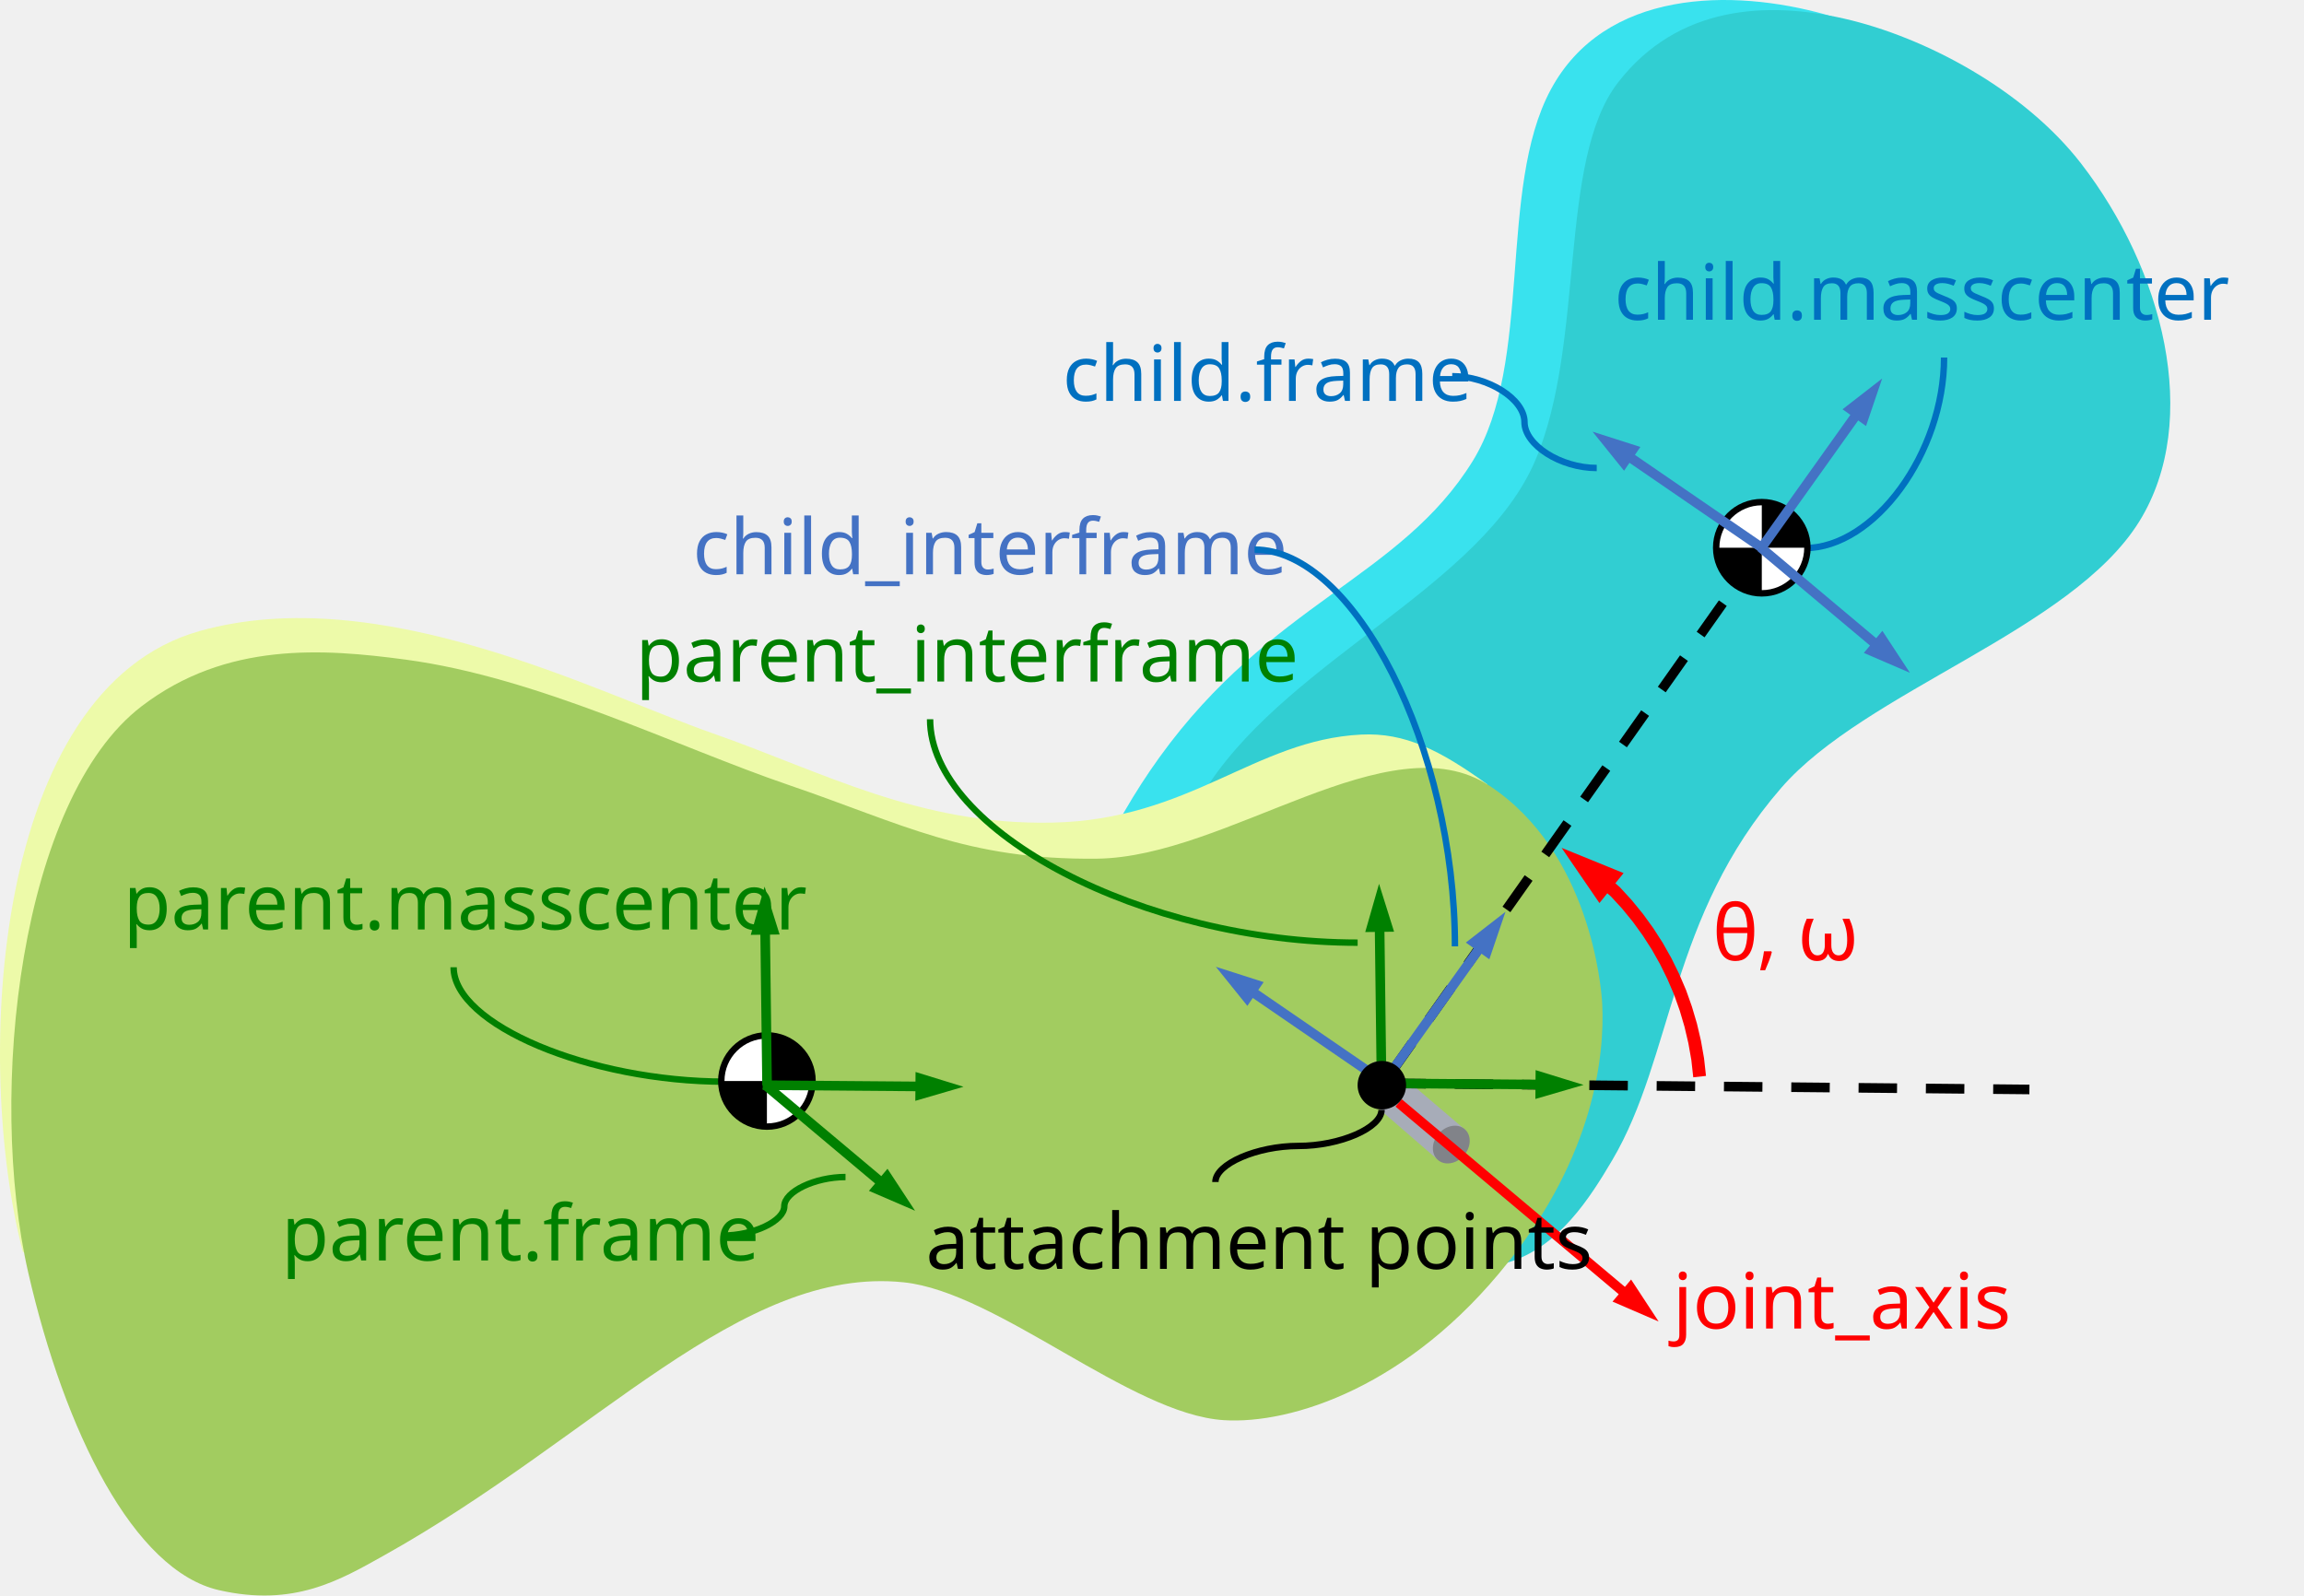
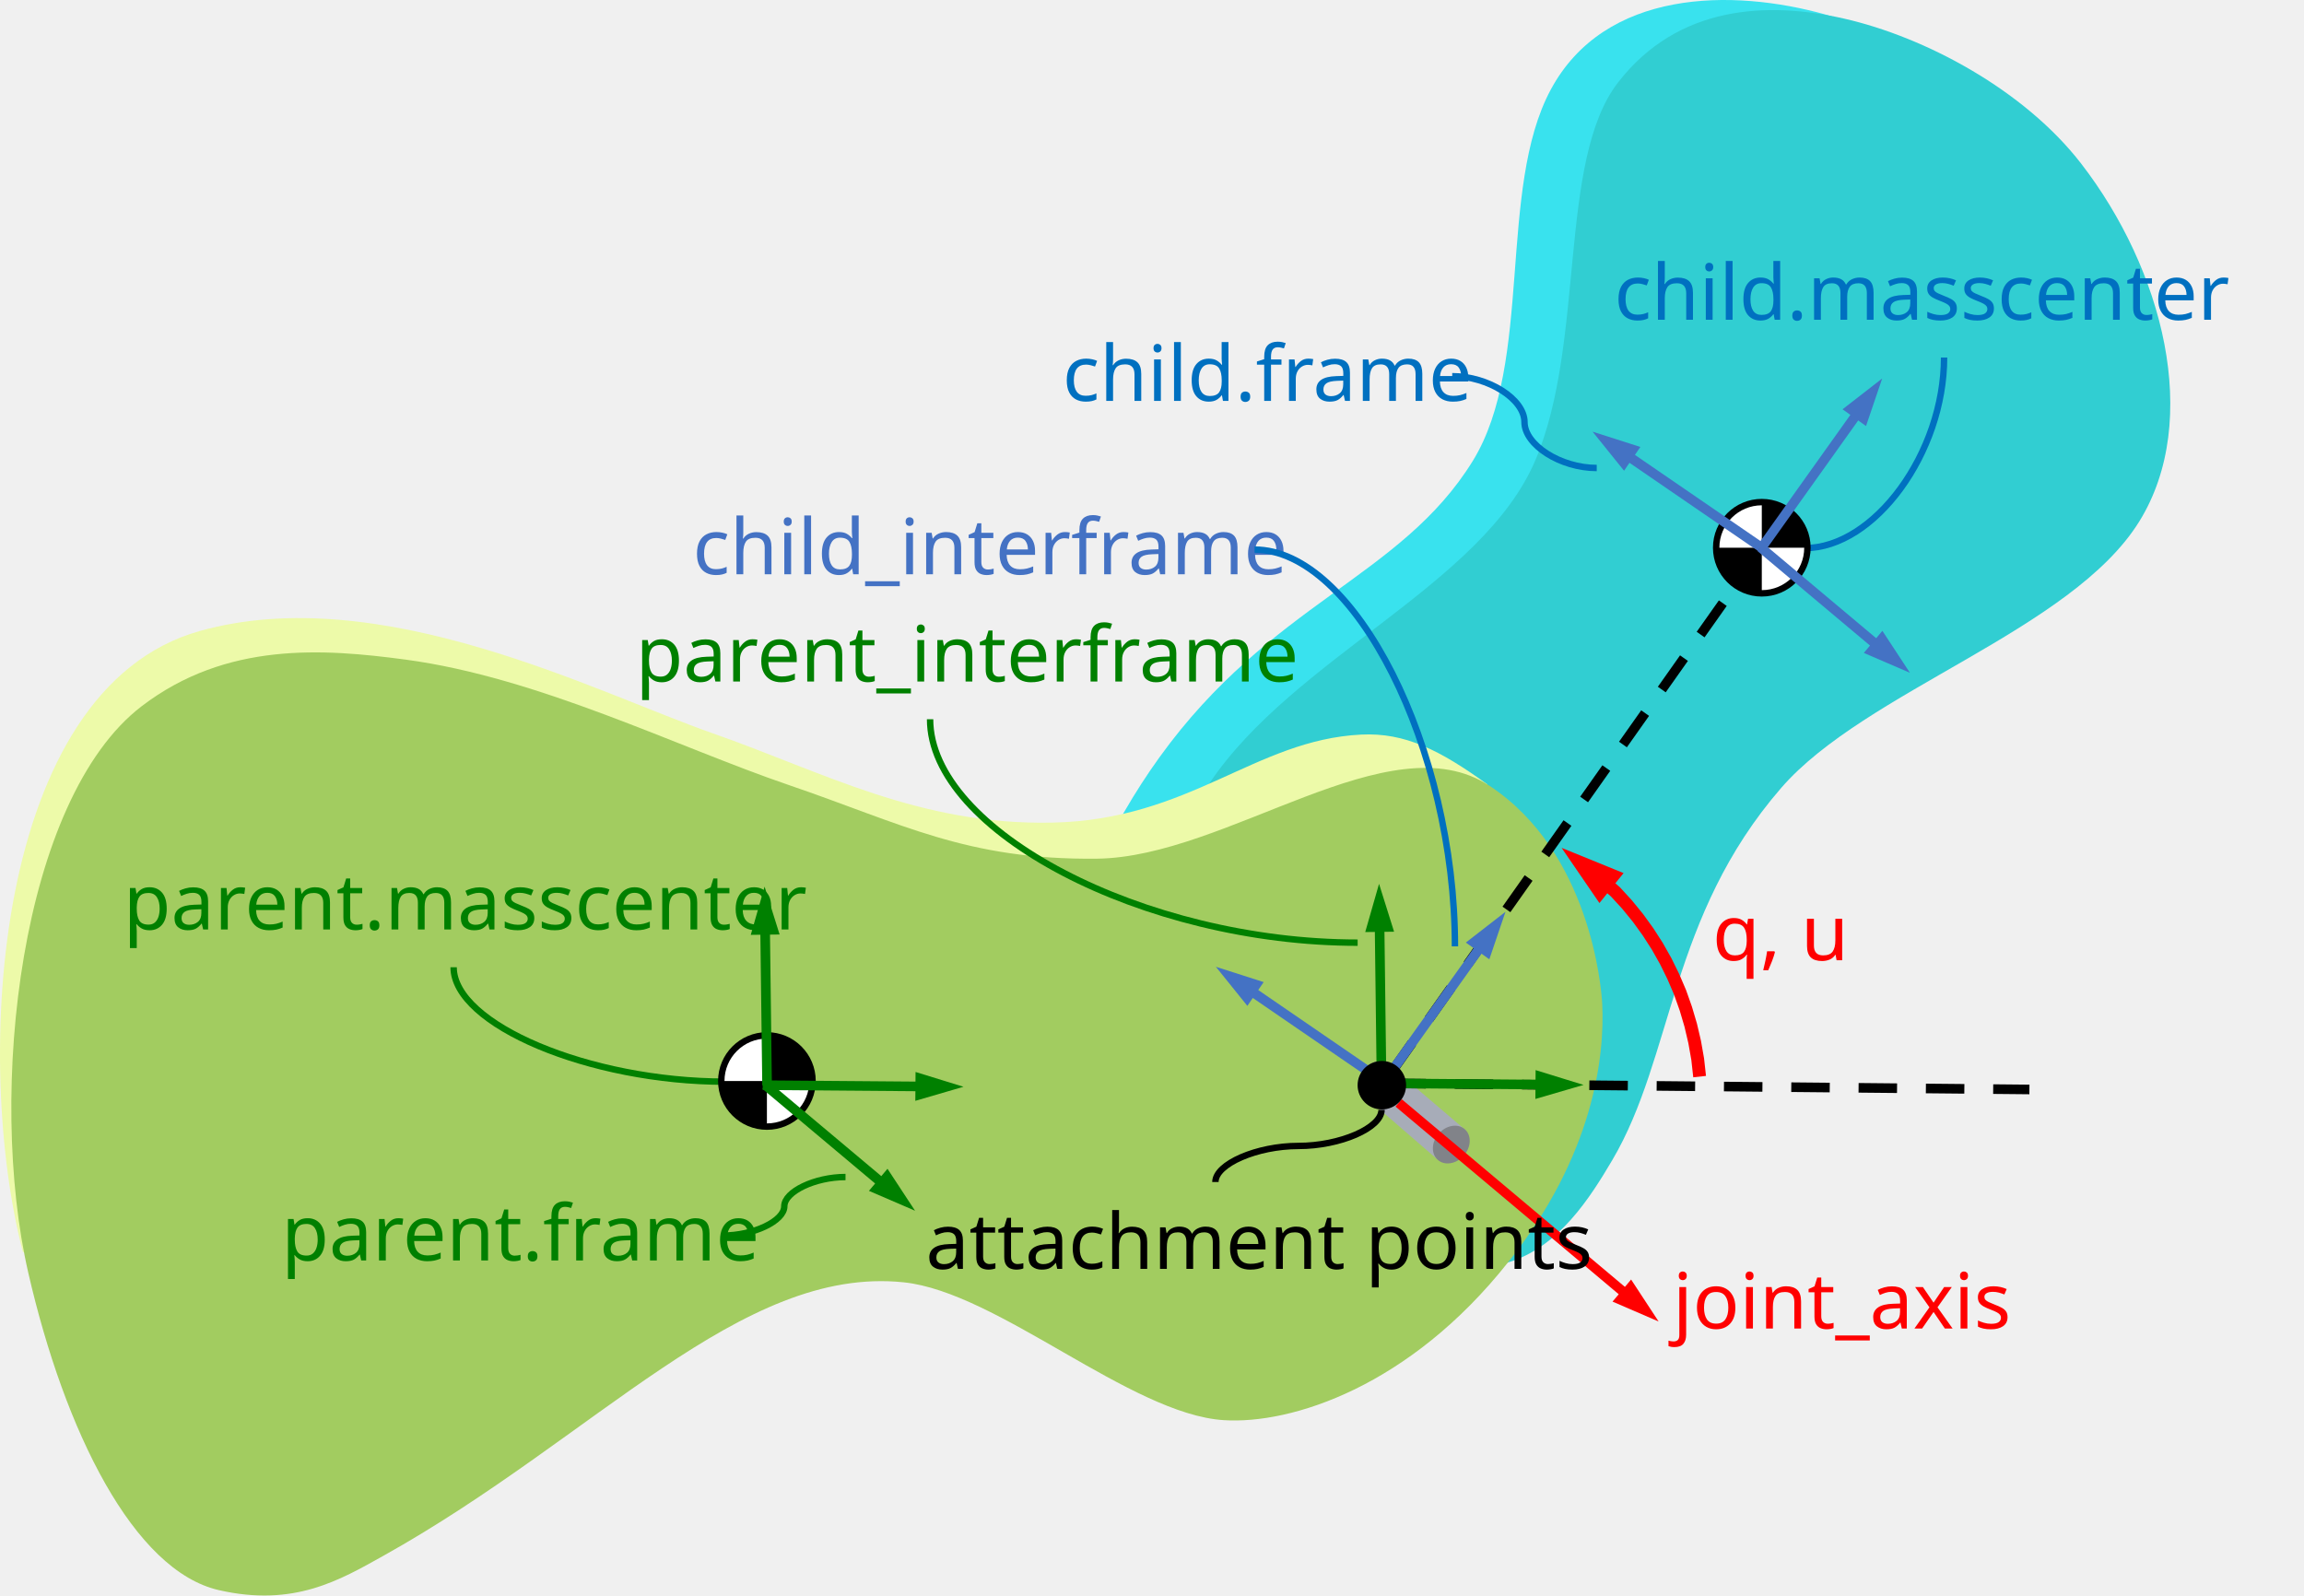
<svg xmlns="http://www.w3.org/2000/svg" width="2471" height="1711" xml:space="preserve" overflow="hidden">
  <defs>
    <clipPath id="clip0">
      <rect x="1423" y="546" width="2471" height="1711" />
    </clipPath>
    <clipPath id="clip1">
      <rect x="1423" y="545" width="2328" height="1713" />
    </clipPath>
    <clipPath id="clip2">
      <rect x="1423" y="545" width="2328" height="1713" />
    </clipPath>
    <clipPath id="clip3">
      <rect x="1423" y="545" width="2328" height="1713" />
    </clipPath>
  </defs>
  <g clip-path="url(#clip0)" transform="translate(-1423 -546)">
    <g clip-path="url(#clip1)">
      <g clip-path="url(#clip2)">
        <g clip-path="url(#clip3)">
          <path d="M1734 1511.82C1746.42 1490.28 1759.17 1470.67 1772.14 1452.69 1892.09 1286.47 2030.84 1260.22 2108.18 1134.84 2173.38 1029.17 2134.41 843.524 2191.77 736.742 2249.77 628.745 2386.41 627.911 2487.05 656.266 2852.74 759.294 1645.44 1662.23 1734 1511.82Z" fill="#39E2EE" transform="matrix(1 0 0 1.00019 894.344 -94.6499)" />
          <path d="M2145.97 1994.38C2200.58 1978.09 2234.23 1924.55 2257.73 1884.77 2323.61 1773.27 2319.1 1623.72 2438.93 1485.53 2529.32 1381.29 2750.64 1316.87 2823.14 1199.5 2890.33 1090.7 2848.17 929.099 2760.56 815.855 2699.81 737.337 2594.19 680.488 2506.47 660.497 2424.58 641.835 2328.33 645.876 2263.98 728.966 2199 812.878 2229.32 1006.67 2175.4 1133.88 2118.56 1267.99 1916.4 1345.22 1825.63 1480.73 1713.33 1648.38 1952.6 2052.04 2145.97 1994.38Z" fill="#31CED2" transform="matrix(1 0 0 1.00019 894.344 -94.6499)" />
          <path d="M553.211 1983.26C499.972 1778.9 520.66 1379.57 742.92 1317.22 936.849 1262.81 1168.53 1383.37 1293.06 1426.95 1411.56 1468.42 1513.94 1525.71 1657.35 1522.72 1805.47 1519.63 1874.35 1434.04 1988.41 1428.31 2035.64 1425.94 2073.04 1445.09 2123.85 1481.7 2109.61 2030.51 735.349 1975.31 553.211 1983.26Z" fill="#EDFAA9" transform="matrix(1 0 0 1.00019 894.344 -94.6499)" />
          <path d="M1704.99 1561.4C1844.93 1559.89 2018.81 1412.45 2126.21 1483.29 2233.6 1554.14 2246.09 1698.32 2247.02 1717.26 2249.76 1772.72 2238.05 1879.57 2145.85 1994.47 2040.76 2127.13 1914.15 2168.26 1840.98 2163.52 1741.13 2157.06 1598.72 2026.26 1497.92 2015.72 1323.09 1997.43 1168.05 2181.63 939.943 2308.93 892.893 2335.19 843.82 2364.22 763.324 2345.8 671.951 2324.88 598.046 2175.46 559.025 2005.64 514.357 1811.25 550.666 1497.18 680.643 1397.85 771.445 1328.46 875.492 1336.14 963.389 1347.88 1106.49 1367 1254.25 1441.36 1375.03 1482.56 1495.8 1523.76 1565.06 1562.92 1704.99 1561.4Z" fill="#A2CC60" transform="matrix(1 0 0 1.00019 894.344 -94.6499)" />
          <path d="M2100.78 1852.76 2016.12 1780.63C2008.6 1775.5 1995.96 1780.93 1990.62 1787.63 1985.01 1794.67 1983.16 1807.53 1987.81 1812.54L2070.38 1884.02Z" fill="#A7ACB8" transform="matrix(1 0 0 1.00019 894.344 -94.6499)" />
          <path d="M2817.57 14.458C2817.57 26.562 2809.57 36.374 2799.7 36.374 2789.83 36.374 2781.83 26.562 2781.83 14.458 2781.83 2.353 2789.83-7.459 2799.7-7.459 2809.57-7.459 2817.57 2.353 2817.57 14.458Z" fill="#818389" transform="matrix(0.748204 0.663469 -0.663342 0.748347 894.344 -94.6499)" />
        </g>
      </g>
    </g>
    <path d="M0 0 411.339 582.267" stroke="#000000" stroke-width="10.312" stroke-miterlimit="8" stroke-dasharray="41.25 30.938" fill="none" fill-rule="evenodd" transform="matrix(-1 0 0 1 3312.34 1134)" />
    <path d="M2926.32 1725.05 3169.64 1929.66 3163.01 1937.55 2919.68 1732.95ZM3172.33 1918.45 3201.84 1963.47 3152.42 1942.13Z" fill="#FF0000" />
    <path d="M2911 1708 3599.51 1714.58" stroke="#000000" stroke-width="10.312" stroke-miterlimit="8" stroke-dasharray="41.25 30.938" fill="none" fill-rule="evenodd" />
    <path d="M3150.5 1489.08 3160.32 1497.7 3173.2 1511.75 3185.08 1526.31 3196.12 1541.56 3206.26 1557.32 3215.52 1573.73 3223.81 1590.56 3231.22 1607.87 3237.54 1625.69 3242.9 1643.8 3247.24 1662.3 3250.56 1681.15 3252.65 1700.04 3238.98 1701.55 3236.92 1682.88 3236.98 1683.32 3233.73 1664.88 3233.81 1665.26 3229.56 1647.13 3229.66 1647.51 3224.41 1629.76 3224.52 1630.11 3218.33 1612.67 3218.49 1613.08 3211.24 1596.14 3211.39 1596.47 3203.27 1579.97 3203.45 1580.32 3194.39 1564.25 3194.59 1564.6 3184.66 1549.16 3184.87 1549.47 3174.06 1534.53 3174.3 1534.85 3162.67 1520.6 3162.93 1520.9 3150.43 1507.27 3150.96 1507.79 3141.42 1499.41ZM3138.37 1514.62 3097.79 1455.42 3164.26 1482.5Z" fill="#FF0000" />
-     <text fill="#FF0000" font-family="Calibri,Calibri_MSFontService,sans-serif" font-weight="400" font-size="83" transform="matrix(1 0 0 1 3259.58 1576)">θ, ω<tspan font-size="83" x="-42.585" y="395">joint_axis</tspan>
+     <text fill="#FF0000" font-family="Calibri,Calibri_MSFontService,sans-serif" font-weight="400" font-size="83" transform="matrix(1 0 0 1 3259.58 1576)">q, u<tspan font-size="83" x="-42.585" y="395">joint_axis</tspan>
      <tspan fill="#008000" font-size="83" x="-1704.28" y="-33">parent.masscenter</tspan>
    </text>
    <path d="M0 0C61.358 0 122.717 145.654 122.717 291.307" stroke="#008000" stroke-width="6.875" stroke-miterlimit="8" fill="none" fill-rule="evenodd" transform="matrix(1.83697e-16 1 1 -1.83697e-16 1909.5 1583.5)" />
    <text fill="#0070C0" font-family="Calibri,Calibri_MSFontService,sans-serif" font-weight="400" font-size="83" transform="matrix(1 0 0 1 3154.25 889)">child.masscenter</text>
    <path d="M0 0C74.744 0 149.488 102.21 149.488 204.42" stroke="#0070C0" stroke-width="6.875" stroke-miterlimit="8" fill="none" fill-rule="evenodd" transform="matrix(1 0 0 -1 3358.5 1133.92)" />
    <text font-family="Calibri,Calibri_MSFontService,sans-serif" font-weight="400" font-size="83" transform="matrix(1 0 0 1 2415.86 1907)">attachment points</text>
    <path d="M2904.68 1736.5C2904.68 1755.84 2860.14 1775.17 2815.59 1775.17 2771.05 1775.17 2726.5 1794.51 2726.5 1813.84" stroke="#000000" stroke-width="6.875" stroke-miterlimit="8" fill="none" fill-rule="evenodd" />
    <path d="M2200 1705.5C2200 1680.37 2220.37 1660 2245.5 1660 2270.63 1660 2291 1680.37 2291 1705.5 2291 1730.63 2270.63 1751 2245.5 1751 2220.37 1751 2200 1730.63 2200 1705.5Z" stroke="#000000" stroke-width="13.75" stroke-miterlimit="8" fill-rule="evenodd" />
    <path d="M2200 1705.5C2200 1680.37 2220.37 1660 2245.5 1660L2245.5 1705.5Z" fill="#FFFFFF" fill-rule="evenodd" />
    <path d="M2291 1705.5C2291 1730.63 2270.63 1751 2245.5 1751L2245.5 1705.5Z" fill="#FFFFFF" fill-rule="evenodd" />
    <path d="M3267 1133.5C3267 1108.37 3287.37 1088 3312.5 1088 3337.63 1088 3358 1108.37 3358 1133.5 3358 1158.63 3337.63 1179 3312.5 1179 3287.37 1179 3267 1158.63 3267 1133.5Z" stroke="#000000" stroke-width="13.75" stroke-miterlimit="8" fill-rule="evenodd" />
    <path d="M3267 1133.5C3267 1108.37 3287.37 1088 3312.5 1088L3312.5 1133.5Z" fill="#FFFFFF" fill-rule="evenodd" />
    <path d="M3358 1133.5C3358 1158.63 3337.63 1179 3312.5 1179L3312.5 1133.5Z" fill="#FFFFFF" fill-rule="evenodd" />
    <path d="M2906.04 1702.84 3074.99 1704.18 3074.91 1714.49 2905.96 1713.16ZM3069.92 1693.83 3121.36 1709.7 3069.67 1724.77Z" fill="#008000" />
    <path d="M4.199-2.992 106.876 141.084 98.478 147.069-4.199 2.992ZM112.281 130.9 129.609 181.868 87.087 148.855Z" fill="#4472C4" transform="matrix(1 0 0 -1 2908 1705.87)" />
    <path d="M2899.52 1707.16 2897.43 1540.47 2907.74 1540.34 2909.84 1707.03ZM2887.18 1545.75 2902 1494 2918.12 1545.36Z" fill="#008000" />
    <path d="M2904.34 1710.93 2762.35 1613.51 2768.18 1605 2910.17 1702.43ZM2760.77 1624.93 2727 1583 2778.27 1599.42Z" fill="#4472C4" />
    <path d="M2879 1710C2879 1695.64 2890.64 1684 2905 1684 2919.36 1684 2931 1695.64 2931 1710 2931 1724.36 2919.36 1736 2905 1736 2890.64 1736 2879 1724.36 2879 1710Z" fill-rule="evenodd" />
    <text fill="#008000" font-family="Calibri,Calibri_MSFontService,sans-serif" font-weight="400" font-size="83" transform="matrix(1 0 0 1 2104.66 1277)">parent_interframe<tspan fill="#4472C4" font-size="83" x="61.3" y="-115">child_interframe</tspan>
    </text>
    <path d="M0 0C119.815 0 239.629 229.274 239.629 458.548" stroke="#008000" stroke-width="6.875" stroke-miterlimit="8" fill="none" fill-rule="evenodd" transform="matrix(1.83697e-16 1 1 -1.83697e-16 2420.5 1317.5)" />
    <path d="M0 0C212.795 0 425.59 107.453 425.59 214.906" stroke="#0070C0" stroke-width="6.875" stroke-miterlimit="8" fill="none" fill-rule="evenodd" transform="matrix(-1.83697e-16 -1 -1 1.83697e-16 2983.41 1561.09)" />
    <path d="M2241.04 1704.84 2409.99 1706.18 2409.91 1716.49 2240.96 1715.16ZM2404.92 1695.83 2456.36 1711.7 2404.67 1726.77Z" fill="#008000" />
    <path d="M2240.52 1710.16 2238.43 1543.47 2248.74 1543.34 2250.84 1710.03ZM2228.18 1548.75 2243 1497 2259.12 1548.36Z" fill="#008000" />
    <path d="M2247.32 1706.05 2372.13 1810.86 2365.5 1818.76 2240.68 1713.95ZM2374.82 1799.65 2404.36 1844.65 2354.92 1823.34Z" fill="#008000" />
    <path d="M4.199-2.992 106.876 141.084 98.478 147.069-4.199 2.992ZM112.281 130.9 129.609 181.868 87.087 148.855Z" fill="#4472C4" transform="matrix(1 0 0 -1 3312 1133.87)" />
    <path d="M3308.34 1136.93 3166.35 1039.51 3172.18 1031 3314.17 1128.43ZM3164.77 1050.93 3131 1009 3182.27 1025.42Z" fill="#4472C4" />
    <path d="M3314.32 1129.05 3439.13 1233.86 3432.5 1241.76 3307.68 1136.95ZM3441.82 1222.65 3471.36 1267.65 3421.92 1246.34Z" fill="#4472C4" />
    <text fill="#008000" font-family="Calibri,Calibri_MSFontService,sans-serif" font-weight="400" font-size="83" transform="matrix(1 0 0 1 1724.8 1898)">parent.frame</text>
    <path d="M0 0C32.827 0 65.654 15.692 65.654 31.384 65.654 47.076 98.481 62.768 131.308 62.768" stroke="#008000" stroke-width="6.875" stroke-miterlimit="8" fill="none" fill-rule="evenodd" transform="matrix(1 0 0 -1 2198.5 1871.27)" />
    <text fill="#0070C0" font-family="Calibri,Calibri_MSFontService,sans-serif" font-weight="400" font-size="83" transform="matrix(1 0 0 1 2562.54 976)">child.frame</text>
    <path d="M3135.47 1047.98C3096.73 1047.98 3057.99 1023.36 3057.99 998.739 3057.99 974.119 3019.24 949.5 2980.5 949.5" stroke="#0070C0" stroke-width="6.875" stroke-miterlimit="8" fill="none" fill-rule="evenodd" />
  </g>
</svg>
